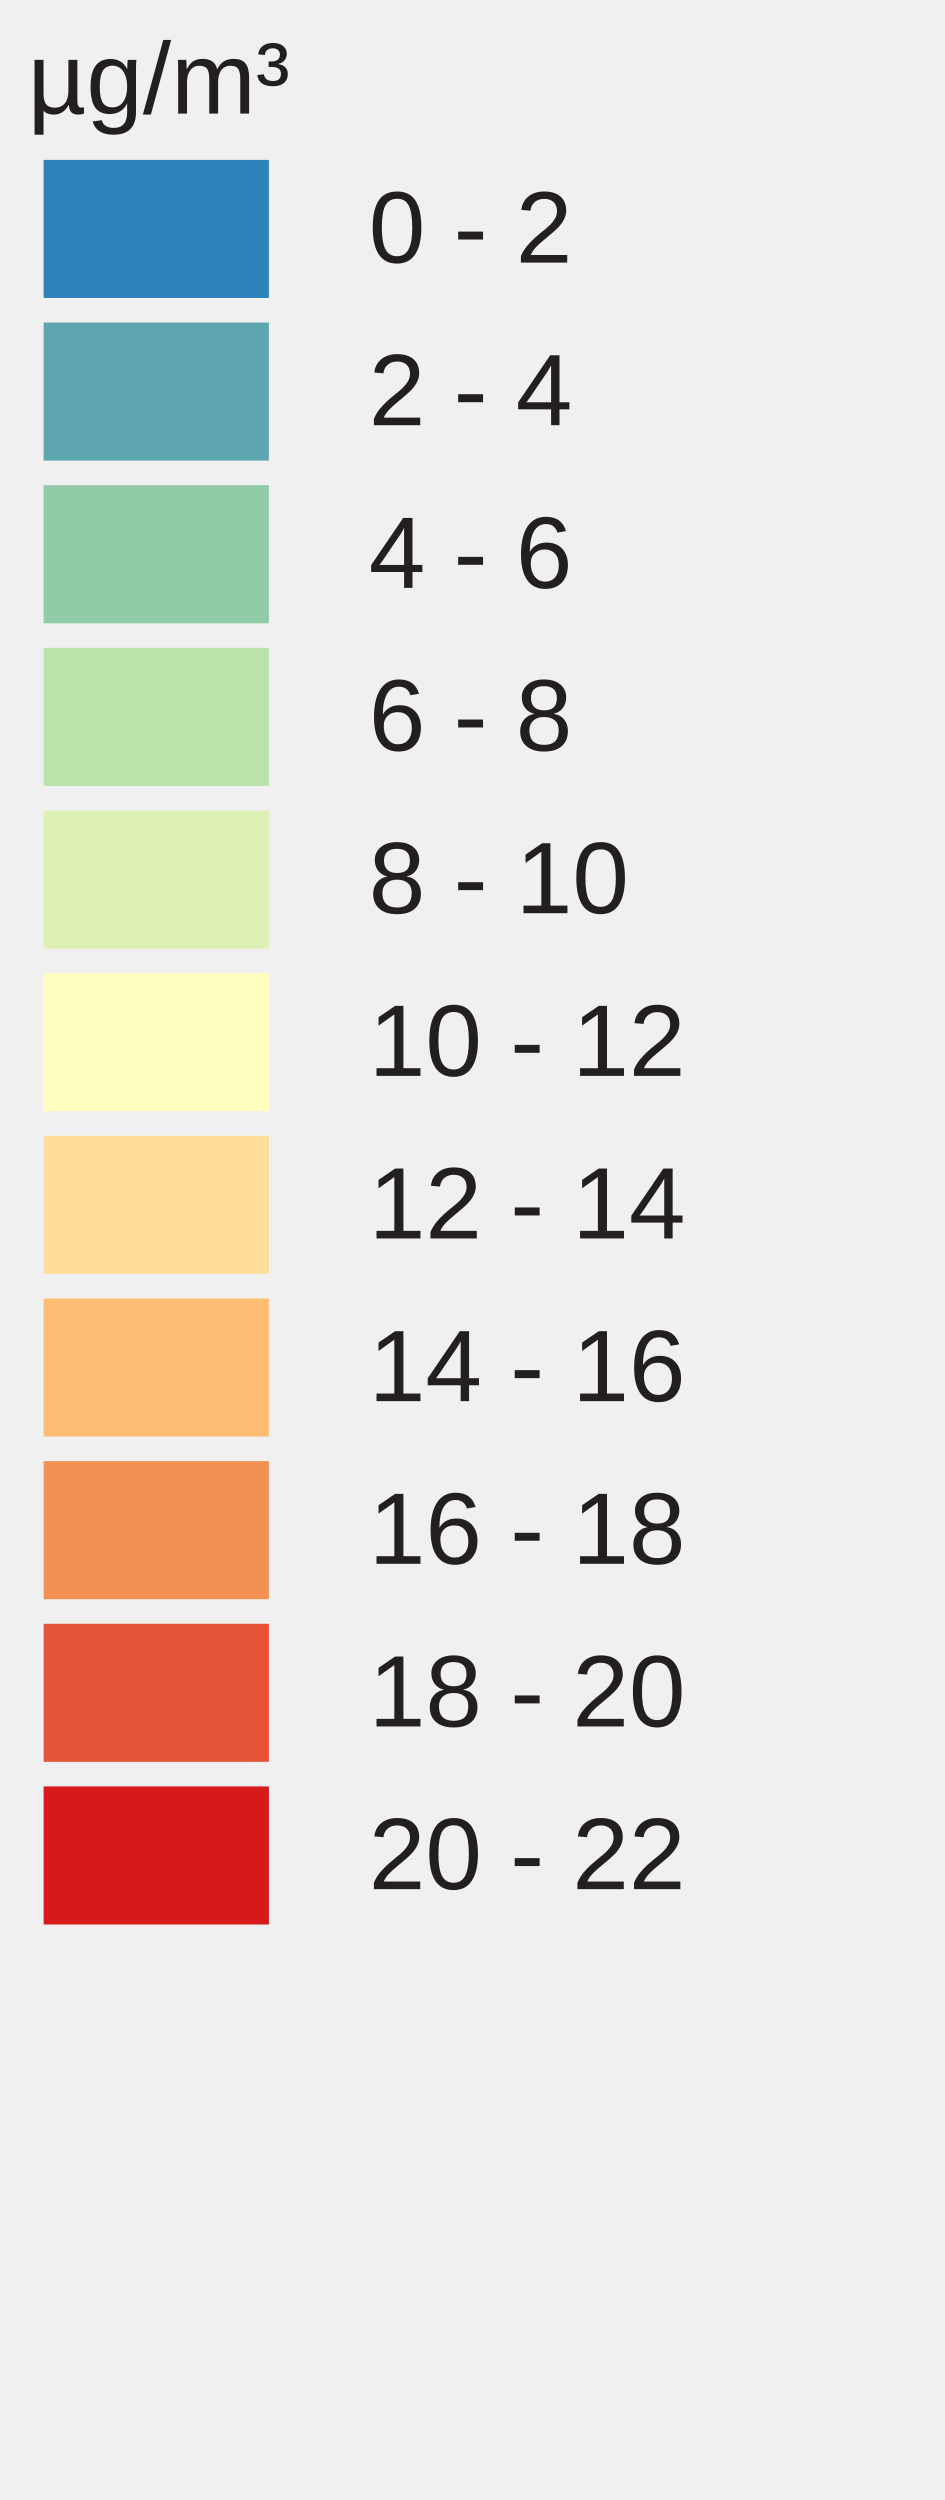
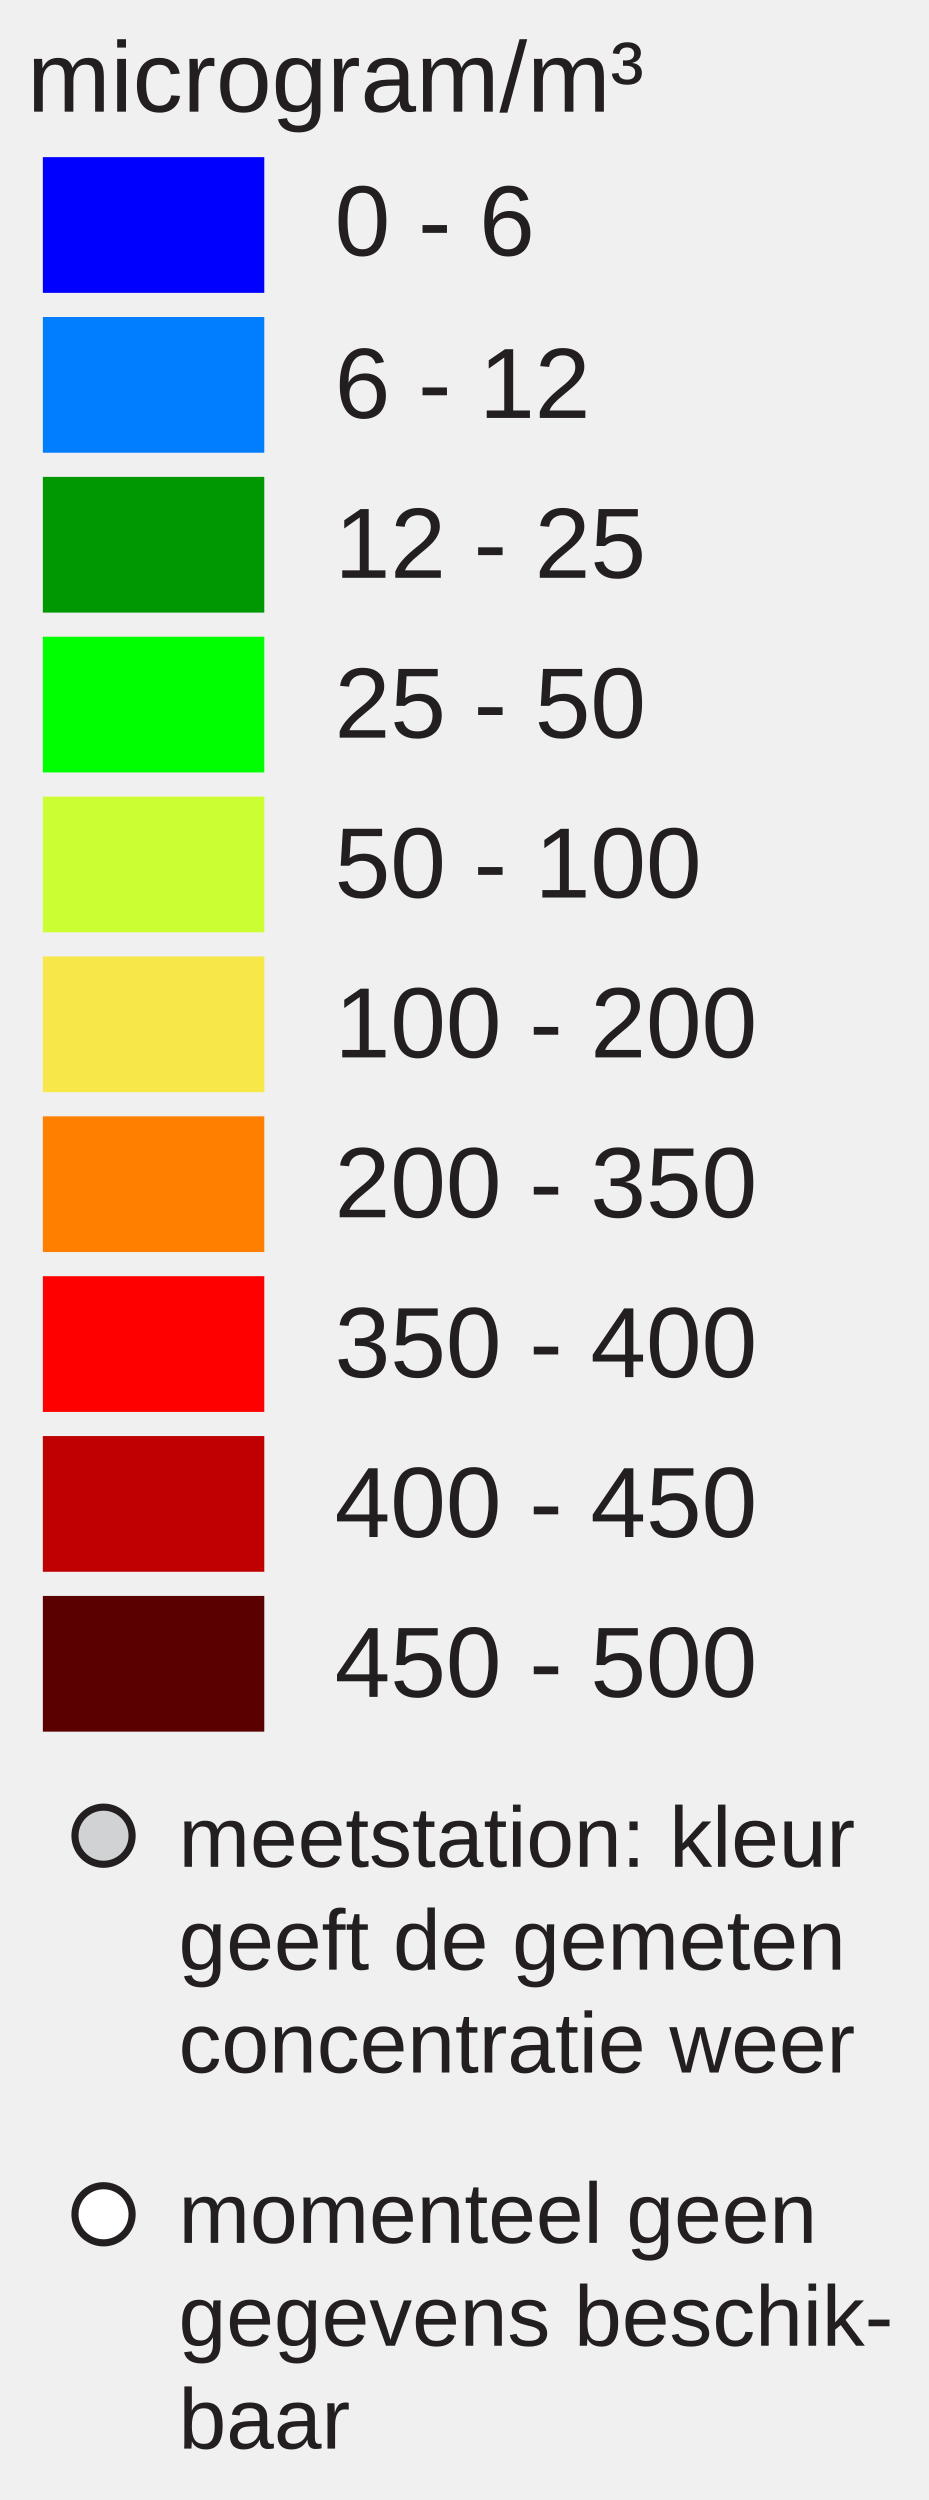
- <svg xmlns="http://www.w3.org/2000/svg" version="1.1" id="Layer_1" x="0px" y="0px" width="130px" height="344px" viewBox="0 0 130 344" enable-background="new 0 0 130 344" xml:space="preserve">
-   <rect x="6" y="22" fill="#2b83ba" width="31" height="19" />
-   <rect x="6" y="44.381" fill="#5ea7b1" width="31" height="19" />
-   <rect x="6" y="66.762" fill="#91cba8" width="31" height="19" />
-   <rect x="6" y="89.143" fill="#bbe3a9" width="31" height="19" />
-   <rect x="6" y="111.524" fill="#ddf1b4" width="31" height="19" />
-   <rect x="6" y="133.905" fill="#ffffbf" width="31" height="19" />
-   <rect x="6" y="156.286" fill="#fede99" width="31" height="19" />
-   <rect x="6" y="178.668" fill="#fdbe73" width="31" height="19" />
-   <rect x="6" y="201.049" fill="#f59053" width="31" height="19" />
-   <rect x="6" y="223.43" fill="#e65437" width="31" height="19" />
-   <rect x="6" y="245.811" fill="#d7191c" width="31" height="19" />
-   <text transform="matrix(1 0 0 1 46.853 36.1304)" fill="#231F20" font-family="Arial" font-size="14"> 0 - 2 </text>
-   <text transform="matrix(1 0 0 1 46.853 58.5112)" fill="#231F20" font-family="Arial" font-size="14"> 2 - 4 </text>
-   <text transform="matrix(1 0 0 1 46.853 80.8926)" fill="#231F20" font-family="Arial" font-size="14"> 4 - 6 </text>
-   <text transform="matrix(1 0 0 1 46.853 103.2734)" fill="#231F20" font-family="Arial" font-size="14"> 6 - 8 </text>
-   <text transform="matrix(1 0 0 1 46.853 125.6548)" fill="#231F20" font-family="Arial" font-size="14"> 8 - 10 </text>
-   <text transform="matrix(1 0 0 1 46.853 148.0352)" fill="#231F20" font-family="Arial" font-size="14"> 10 - 12 </text>
-   <text transform="matrix(1 0 0 1 46.853 170.417)" fill="#231F20" font-family="Arial" font-size="14"> 12 - 14 </text>
-   <text transform="matrix(1 0 0 1 46.853 192.7988)" fill="#231F20" font-family="Arial" font-size="14"> 14 - 16 </text>
-   <text transform="matrix(1 0 0 1 46.853 215.1797)" fill="#231F20" font-family="Arial" font-size="14"> 16 - 18 </text>
-   <text transform="matrix(1 0 0 1 46.853 237.5605)" fill="#231F20" font-family="Arial" font-size="14"> 18 - 20 </text>
-   <text transform="matrix(1 0 0 1 46.853 259.9413)" fill="#231F20" font-family="Arial" font-size="14"> 20 - 22 </text>
-   <text font-size="14" font-family="Arial" transform="translate(3.8027 15.631)" fill="#231F20">µg/m³</text>
+ <svg xmlns="http://www.w3.org/2000/svg" version="1.1" id="Layer_1" x="0px" y="0px" width="130px" height="350px" viewBox="0 0 130 350" enable-background="new 0 0 130 350" xml:space="preserve">
+   <rect x="6" y="22" fill="#0000FF" width="31" height="19" />
+   <rect x="6" y="44.381" fill="#007EFD" width="31" height="19" />
+   <rect x="6" y="66.762" fill="#009800" width="31" height="19" />
+   <rect x="6" y="89.143" fill="#00FF00" width="31" height="19" />
+   <rect x="6" y="111.524" fill="#CCFF33" width="31" height="19" />
+   <rect x="6" y="133.905" fill="#F8E748" width="31" height="19" />
+   <rect x="6" y="156.286" fill="#FF8000" width="31" height="19" />
+   <rect x="6" y="178.668" fill="#FF0000" width="31" height="19" />
+   <rect x="6" y="201.049" fill="#C00000" width="31" height="19" />
+   <rect x="6" y="223.43" fill="#5A0000" width="31" height="19" />
+   <text transform="matrix(1 0 0 1 46.853 35.7705)" fill="#231F20" font-family="Arial" font-size="14">0 - 6</text>
+   <text transform="matrix(1 0 0 1 46.853 58.5112)" fill="#231F20" font-family="Arial" font-size="14">6 - 12</text>
+   <text transform="matrix(1 0 0 1 46.853 80.8926)" fill="#231F20" font-family="Arial" font-size="14">12 - 25</text>
+   <text transform="matrix(1 0 0 1 46.853 103.2734)" fill="#231F20" font-family="Arial" font-size="14">25 - 50</text>
+   <text transform="matrix(1 0 0 1 46.853 125.6548)" fill="#231F20" font-family="Arial" font-size="14">50 - 100</text>
+   <text transform="matrix(1 0 0 1 46.853 148.0352)" fill="#231F20" font-family="Arial" font-size="14">100 - 200</text>
+   <text transform="matrix(1 0 0 1 46.853 170.417)" fill="#231F20" font-family="Arial" font-size="14">200 - 350</text>
+   <text transform="matrix(1 0 0 1 46.853 192.7988)" fill="#231F20" font-family="Arial" font-size="14">350 - 400</text>
+   <text transform="matrix(1 0 0 1 46.853 215.1797)" fill="#231F20" font-family="Arial" font-size="14">400 - 450</text>
+   <text transform="matrix(1 0 0 1 46.853 237.5605)" fill="#231F20" font-family="Arial" font-size="14">450 - 500</text>
+   <text font-size="14" font-family="Arial" transform="translate(3.8027 15.631)" fill="#231F20">microgram/m³</text>
+   <circle fill="#D0D2D3" stroke="#231F20" stroke-miterlimit="10" cx="14.495" cy="257" r="4" />
+   <circle fill="#FFFFFF" stroke="#231F20" stroke-miterlimit="10" cx="14.495" cy="310" r="4" />
+   <text font-size="12" font-family="Arial" transform="translate(25 261.35)" fill="#231F20">meetstation: kleur</text>
+   <text font-size="12" font-family="Arial" transform="translate(25 275.75)" fill="#231F20">geeft de gemeten</text>
+   <text font-size="12" font-family="Arial" transform="translate(25 290.15)" fill="#231F20">concentratie weer</text>
+   <text font-size="12" font-family="Arial" transform="translate(25 314)" fill="#231F20">momenteel geen</text>
+   <text font-size="12" font-family="Arial" transform="translate(25 328.4)" fill="#231F20">gegevens beschik-</text>
+   <text font-size="12" font-family="Arial" transform="translate(25 342.8)" fill="#231F20">baar</text>
</svg>
